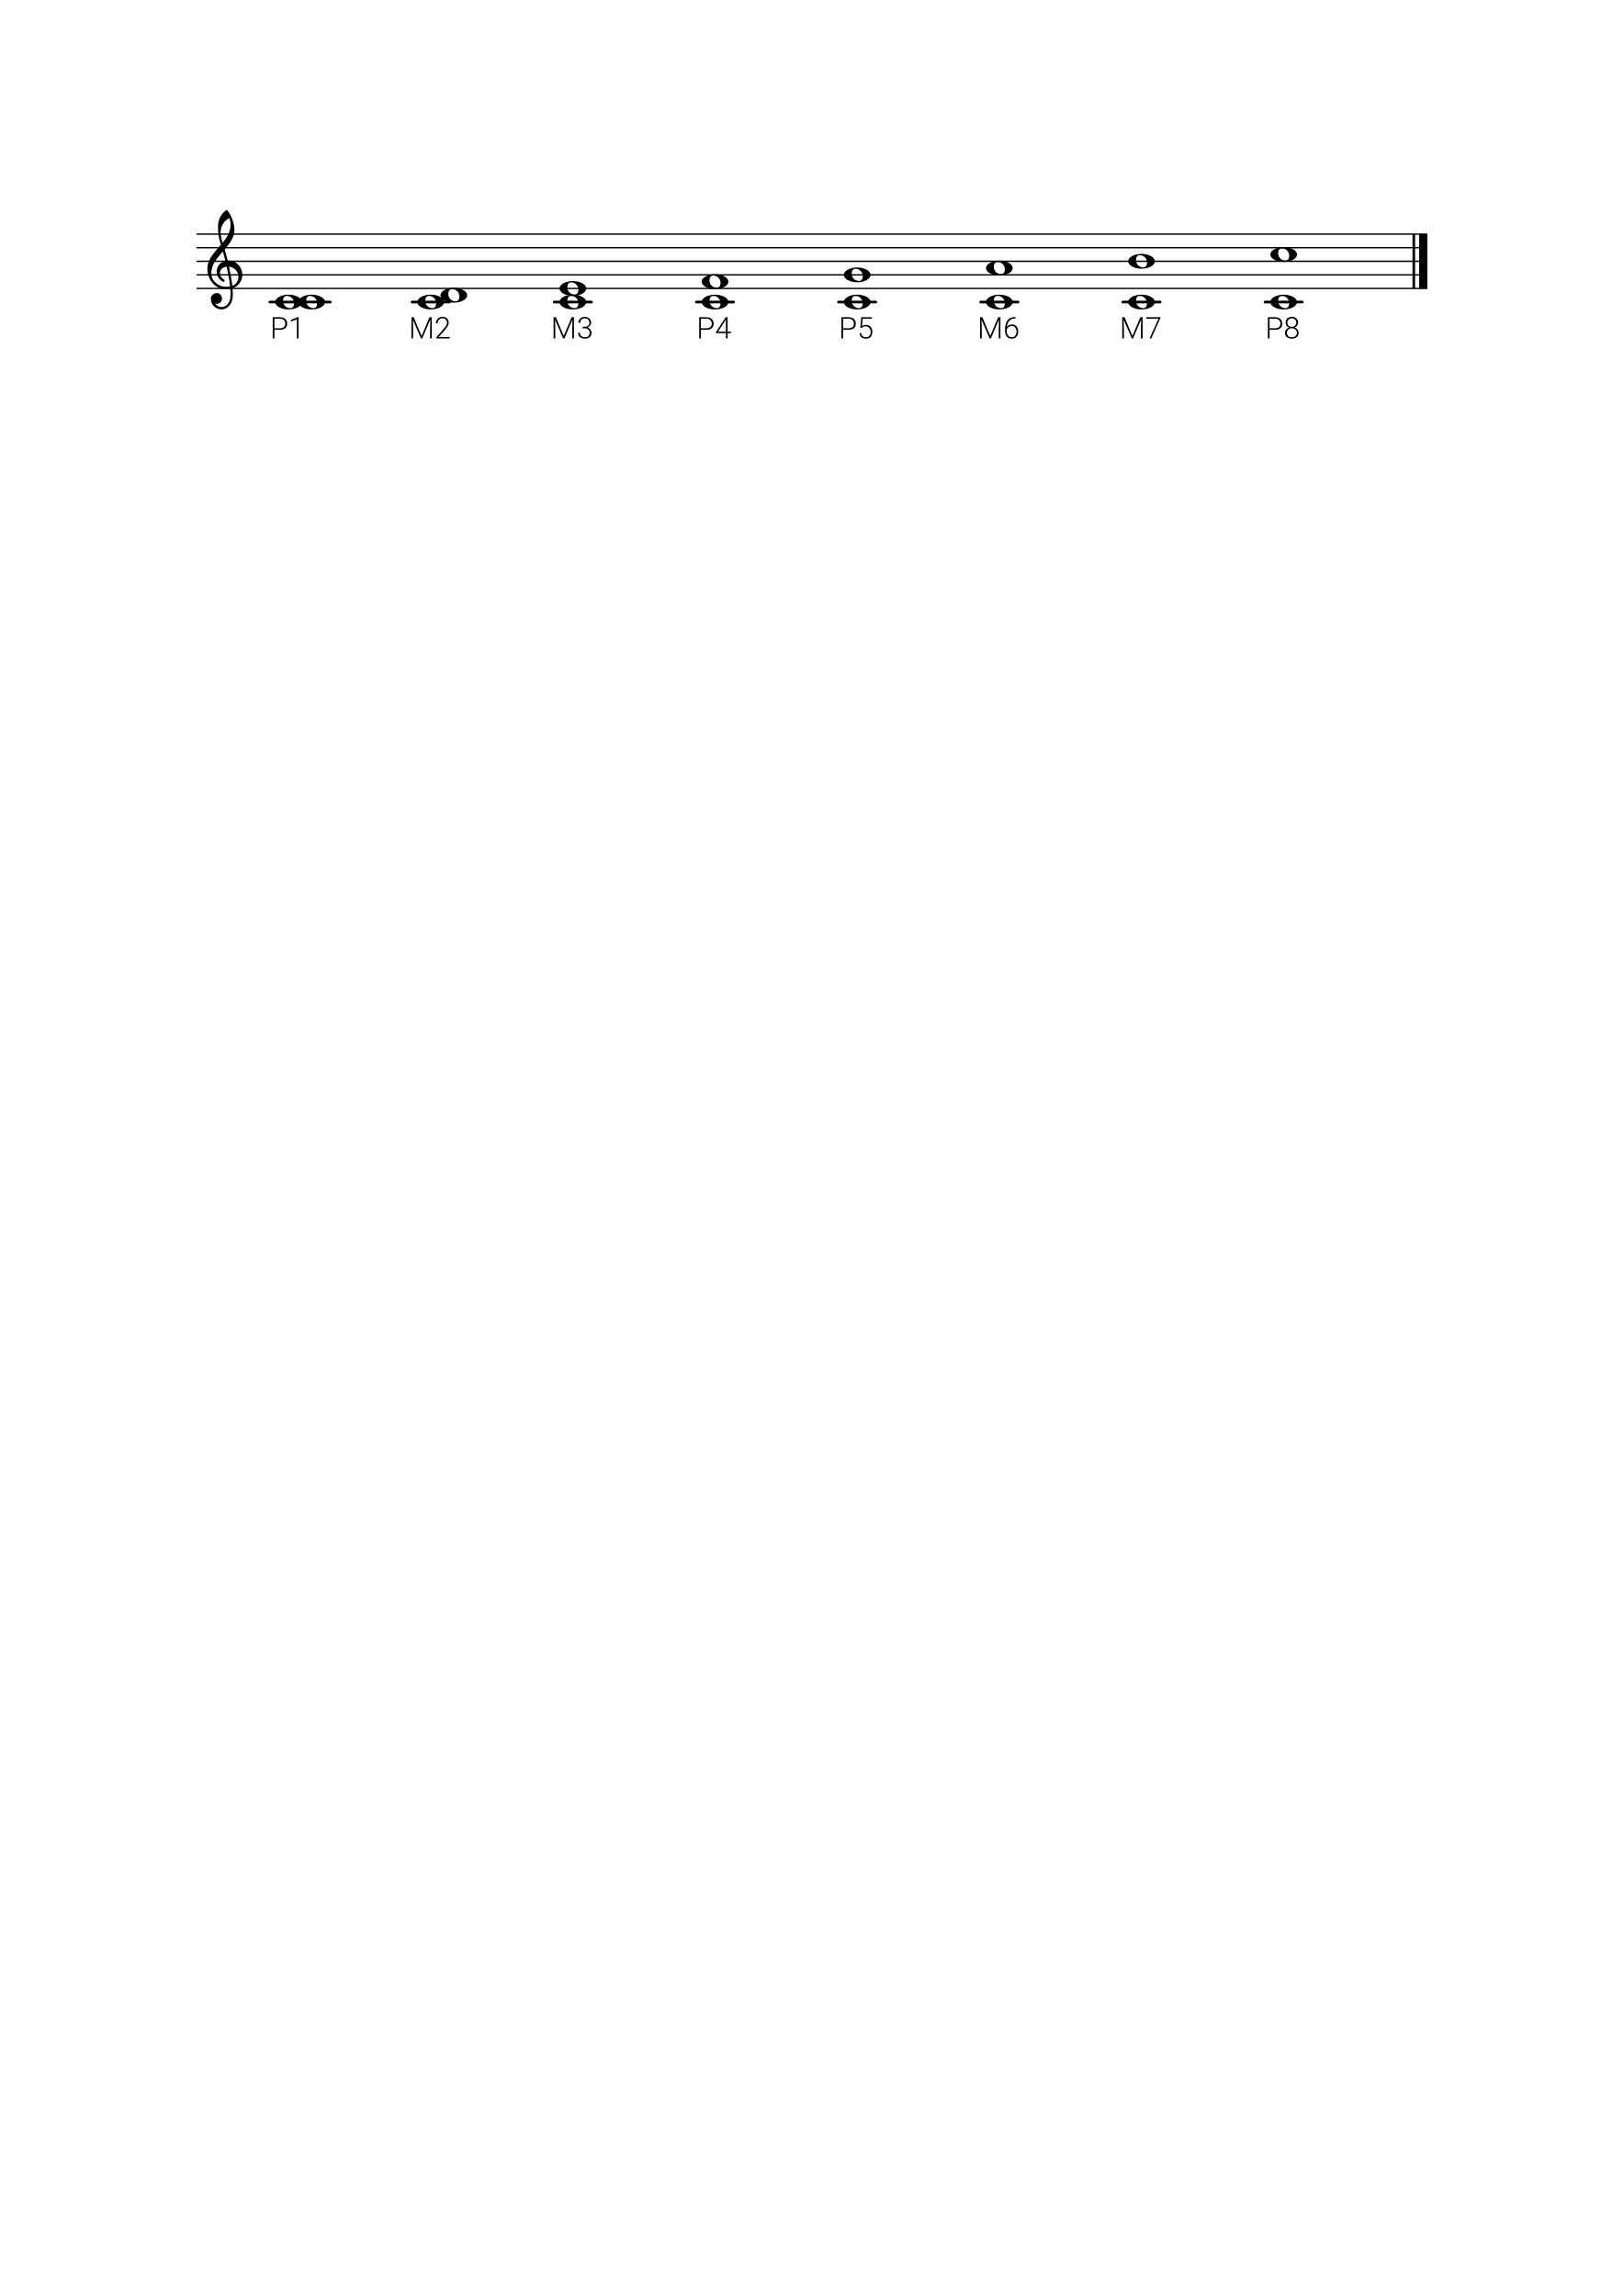
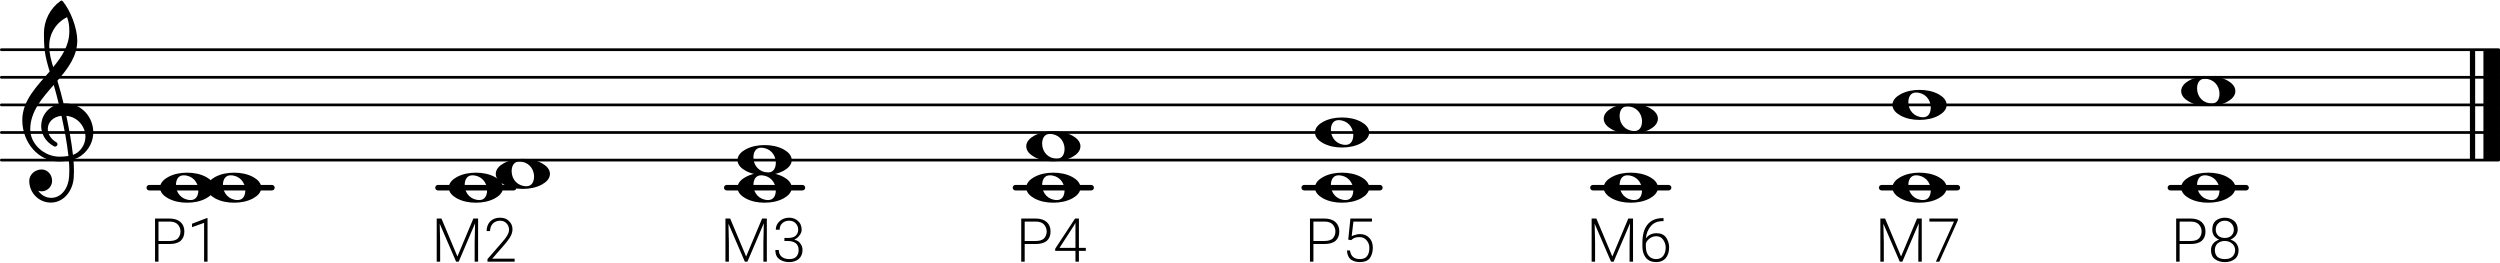
- <svg xmlns="http://www.w3.org/2000/svg" xmlns:xlink="http://www.w3.org/1999/xlink" version="1.2" width="210.00mm" height="297.00mm" viewBox="0 -0 119.502 169.009">
+ <svg xmlns="http://www.w3.org/2000/svg" version="1.2" width="159.20mm" height="16.73mm" viewBox="14.454 15.433 90.594 9.518">
  <style type="text/css">

tspan { white-space: pre; }

</style>
  <g transform="translate(14.454, 21.233)">
    <line stroke-linejoin="round" stroke-linecap="round" stroke-width="0.1" stroke="currentColor" x1="0.05" y1="0" x2="90.544" y2="0" />
  </g>
  <g transform="translate(14.454, 20.233)">
    <line stroke-linejoin="round" stroke-linecap="round" stroke-width="0.1" stroke="currentColor" x1="0.05" y1="0" x2="90.544" y2="0" />
  </g>
  <g transform="translate(14.454, 19.233)">
    <line stroke-linejoin="round" stroke-linecap="round" stroke-width="0.1" stroke="currentColor" x1="0.05" y1="0" x2="90.544" y2="0" />
  </g>
  <g transform="translate(14.454, 18.233)">
    <line stroke-linejoin="round" stroke-linecap="round" stroke-width="0.1" stroke="currentColor" x1="0.05" y1="0" x2="90.544" y2="0" />
  </g>
  <g transform="translate(14.454, 17.233)">
    <line stroke-linejoin="round" stroke-linecap="round" stroke-width="0.1" stroke="currentColor" x1="0.05" y1="0" x2="90.544" y2="0" />
  </g>
  <g transform="translate(14.454, 22.233)">
    <rect x="78.55" y="-0.1" width="2.943" height="0.2" ry="0.1" fill="currentColor" />
  </g>
  <g transform="translate(14.454, 22.233)">
    <rect x="68.087" y="-0.1" width="2.943" height="0.2" ry="0.1" fill="currentColor" />
  </g>
  <g transform="translate(14.454, 22.233)">
    <rect x="57.624" y="-0.1" width="2.943" height="0.2" ry="0.1" fill="currentColor" />
  </g>
  <g transform="translate(14.454, 22.233)">
    <rect x="47.161" y="-0.1" width="2.943" height="0.2" ry="0.1" fill="currentColor" />
  </g>
  <g transform="translate(14.454, 22.233)">
    <rect x="36.698" y="-0.1" width="2.943" height="0.2" ry="0.1" fill="currentColor" />
  </g>
  <g transform="translate(14.454, 22.233)">
    <rect x="26.235" y="-0.1" width="2.943" height="0.2" ry="0.1" fill="currentColor" />
  </g>
  <g transform="translate(14.454, 22.233)">
    <rect x="15.772" y="-0.1" width="2.943" height="0.2" ry="0.1" fill="currentColor" />
  </g>
  <g transform="translate(14.454, 22.233)">
    <rect x="5.309" y="-0.1" width="4.645" height="0.2" ry="0.1" fill="currentColor" />
  </g>
  <g transform="translate(104.4476, 19.233)">
    <rect x="0" y="-2" width="0.6" height="4" ry="0" fill="currentColor" />
  </g>
  <g transform="translate(103.9576, 19.233)">
    <rect x="0" y="-2" width="0.19" height="4" ry="0" fill="currentColor" />
  </g>
-   <a style="color:inherit;" xlink:href="textedit://C:/Users/mfe39/Desktop/artifact/teoria-musical-resources-main/teoria-musical-resources-main/lilypond/intervals_diatonic.ly:27:35:36">
-     <g transform="translate(82.3909, 24.9141)">
-       <text font-family="Roboto Light" font-size="2.2" text-anchor="start" fill="currentColor">
-         <tspan>M7</tspan>
-       </text>
-     </g>
-   </a>
-   <a style="color:inherit;" xlink:href="textedit://C:/Users/mfe39/Desktop/artifact/teoria-musical-resources-main/teoria-musical-resources-main/lilypond/intervals_diatonic.ly:20:5:6">
-     <g transform="translate(83.0317, 19.233)">
-       <path transform="scale(0.004, -0.004)" d="M213 112c-50 0 -69 -43 -69 -88c0 -77 57 -136 134 -136c50 0 69 43 69 88c0 77 -57 136 -134 136zM491 0c0 -43 -34 -75 -72 -96c-53 -29 -114 -40 -174 -40s-120 11 -173 40c-38 21 -72 53 -72 96s34 75 72 96c53 29 113 40 173 40s121 -11 174 -40 c38 -21 72 -53 72 -96z" fill="currentColor" />
-     </g>
-   </a>
-   <a style="color:inherit;" xlink:href="textedit://C:/Users/mfe39/Desktop/artifact/teoria-musical-resources-main/teoria-musical-resources-main/lilypond/intervals_diatonic.ly:20:3:4">
-     <g transform="translate(83.0317, 22.233)">
-       <path transform="scale(0.004, -0.004)" d="M213 112c-50 0 -69 -43 -69 -88c0 -77 57 -136 134 -136c50 0 69 43 69 88c0 77 -57 136 -134 136zM491 0c0 -43 -34 -75 -72 -96c-53 -29 -114 -40 -174 -40s-120 11 -173 40c-38 21 -72 53 -72 96s34 75 72 96c53 29 113 40 173 40s121 -11 174 -40 c38 -21 72 -53 72 -96z" fill="currentColor" />
-     </g>
-   </a>
-   <a style="color:inherit;" xlink:href="textedit://C:/Users/mfe39/Desktop/artifact/teoria-musical-resources-main/teoria-musical-resources-main/lilypond/intervals_diatonic.ly:27:30:31">
-     <g transform="translate(71.9279, 24.9141)">
-       <text font-family="Roboto Light" font-size="2.2" text-anchor="start" fill="currentColor">
-         <tspan>M6</tspan>
-       </text>
-     </g>
-   </a>
-   <a style="color:inherit;" xlink:href="textedit://C:/Users/mfe39/Desktop/artifact/teoria-musical-resources-main/teoria-musical-resources-main/lilypond/intervals_diatonic.ly:19:5:6">
-     <g transform="translate(72.5687, 19.733)">
-       <path transform="scale(0.004, -0.004)" d="M213 112c-50 0 -69 -43 -69 -88c0 -77 57 -136 134 -136c50 0 69 43 69 88c0 77 -57 136 -134 136zM491 0c0 -43 -34 -75 -72 -96c-53 -29 -114 -40 -174 -40s-120 11 -173 40c-38 21 -72 53 -72 96s34 75 72 96c53 29 113 40 173 40s121 -11 174 -40 c38 -21 72 -53 72 -96z" fill="currentColor" />
-     </g>
-   </a>
-   <a style="color:inherit;" xlink:href="textedit://C:/Users/mfe39/Desktop/artifact/teoria-musical-resources-main/teoria-musical-resources-main/lilypond/intervals_diatonic.ly:19:3:4">
-     <g transform="translate(72.5687, 22.233)">
-       <path transform="scale(0.004, -0.004)" d="M213 112c-50 0 -69 -43 -69 -88c0 -77 57 -136 134 -136c50 0 69 43 69 88c0 77 -57 136 -134 136zM491 0c0 -43 -34 -75 -72 -96c-53 -29 -114 -40 -174 -40s-120 11 -173 40c-38 21 -72 53 -72 96s34 75 72 96c53 29 113 40 173 40s121 -11 174 -40 c38 -21 72 -53 72 -96z" fill="currentColor" />
-     </g>
-   </a>
-   <a style="color:inherit;" xlink:href="textedit://C:/Users/mfe39/Desktop/artifact/teoria-musical-resources-main/teoria-musical-resources-main/lilypond/intervals_diatonic.ly:27:25:26">
-     <g transform="translate(61.7211, 24.9141)">
-       <text font-family="Roboto Light" font-size="2.2" text-anchor="start" fill="currentColor">
-         <tspan>P5</tspan>
-       </text>
-     </g>
-   </a>
-   <a style="color:inherit;" xlink:href="textedit://C:/Users/mfe39/Desktop/artifact/teoria-musical-resources-main/teoria-musical-resources-main/lilypond/intervals_diatonic.ly:18:5:6">
-     <g transform="translate(62.1058, 20.233)">
-       <path transform="scale(0.004, -0.004)" d="M213 112c-50 0 -69 -43 -69 -88c0 -77 57 -136 134 -136c50 0 69 43 69 88c0 77 -57 136 -134 136zM491 0c0 -43 -34 -75 -72 -96c-53 -29 -114 -40 -174 -40s-120 11 -173 40c-38 21 -72 53 -72 96s34 75 72 96c53 29 113 40 173 40s121 -11 174 -40 c38 -21 72 -53 72 -96z" fill="currentColor" />
-     </g>
-   </a>
-   <a style="color:inherit;" xlink:href="textedit://C:/Users/mfe39/Desktop/artifact/teoria-musical-resources-main/teoria-musical-resources-main/lilypond/intervals_diatonic.ly:18:3:4">
-     <g transform="translate(62.1058, 22.233)">
-       <path transform="scale(0.004, -0.004)" d="M213 112c-50 0 -69 -43 -69 -88c0 -77 57 -136 134 -136c50 0 69 43 69 88c0 77 -57 136 -134 136zM491 0c0 -43 -34 -75 -72 -96c-53 -29 -114 -40 -174 -40s-120 11 -173 40c-38 21 -72 53 -72 96s34 75 72 96c53 29 113 40 173 40s121 -11 174 -40 c38 -21 72 -53 72 -96z" fill="currentColor" />
-     </g>
-   </a>
-   <a style="color:inherit;" xlink:href="textedit://C:/Users/mfe39/Desktop/artifact/teoria-musical-resources-main/teoria-musical-resources-main/lilypond/intervals_diatonic.ly:21:3:4">
-     <g transform="translate(93.4946, 22.233)">
-       <path transform="scale(0.004, -0.004)" d="M213 112c-50 0 -69 -43 -69 -88c0 -77 57 -136 134 -136c50 0 69 43 69 88c0 77 -57 136 -134 136zM491 0c0 -43 -34 -75 -72 -96c-53 -29 -114 -40 -174 -40s-120 11 -173 40c-38 21 -72 53 -72 96s34 75 72 96c53 29 113 40 173 40s121 -11 174 -40 c38 -21 72 -53 72 -96z" fill="currentColor" />
-     </g>
-   </a>
-   <a style="color:inherit;" xlink:href="textedit://C:/Users/mfe39/Desktop/artifact/teoria-musical-resources-main/teoria-musical-resources-main/lilypond/intervals_diatonic.ly:27:40:41">
-     <g transform="translate(93.1099, 24.9141)">
-       <text font-family="Roboto Light" font-size="2.2" text-anchor="start" fill="currentColor">
-         <tspan>P8</tspan>
-       </text>
-     </g>
-   </a>
-   <a style="color:inherit;" xlink:href="textedit://C:/Users/mfe39/Desktop/artifact/teoria-musical-resources-main/teoria-musical-resources-main/lilypond/intervals_diatonic.ly:21:5:6">
-     <g transform="translate(93.4946, 18.733)">
-       <path transform="scale(0.004, -0.004)" d="M213 112c-50 0 -69 -43 -69 -88c0 -77 57 -136 134 -136c50 0 69 43 69 88c0 77 -57 136 -134 136zM491 0c0 -43 -34 -75 -72 -96c-53 -29 -114 -40 -174 -40s-120 11 -173 40c-38 21 -72 53 -72 96s34 75 72 96c53 29 113 40 173 40s121 -11 174 -40 c38 -21 72 -53 72 -96z" fill="currentColor" />
-     </g>
-   </a>
-   <a style="color:inherit;" xlink:href="textedit://C:/Users/mfe39/Desktop/artifact/teoria-musical-resources-main/teoria-musical-resources-main/lilypond/intervals_diatonic.ly:15:5:6">
-     <g transform="translate(32.4189, 21.733)">
-       <path transform="scale(0.004, -0.004)" d="M213 112c-50 0 -69 -43 -69 -88c0 -77 57 -136 134 -136c50 0 69 43 69 88c0 77 -57 136 -134 136zM491 0c0 -43 -34 -75 -72 -96c-53 -29 -114 -40 -174 -40s-120 11 -173 40c-38 21 -72 53 -72 96s34 75 72 96c53 29 113 40 173 40s121 -11 174 -40 c38 -21 72 -53 72 -96z" fill="currentColor" />
-     </g>
-   </a>
-   <a style="color:inherit;" xlink:href="textedit://C:/Users/mfe39/Desktop/artifact/teoria-musical-resources-main/teoria-musical-resources-main/lilypond/intervals_diatonic.ly:15:3:4">
-     <g transform="translate(30.7169, 22.233)">
-       <path transform="scale(0.004, -0.004)" d="M213 112c-50 0 -69 -43 -69 -88c0 -77 57 -136 134 -136c50 0 69 43 69 88c0 77 -57 136 -134 136zM491 0c0 -43 -34 -75 -72 -96c-53 -29 -114 -40 -174 -40s-120 11 -173 40c-38 21 -72 53 -72 96s34 75 72 96c53 29 113 40 173 40s121 -11 174 -40 c38 -21 72 -53 72 -96z" fill="currentColor" />
-     </g>
-   </a>
-   <a style="color:inherit;" xlink:href="textedit://C:/Users/mfe39/Desktop/artifact/teoria-musical-resources-main/teoria-musical-resources-main/lilypond/intervals_diatonic.ly:27:10:11">
-     <g transform="translate(30.0761, 24.9141)">
-       <text font-family="Roboto Light" font-size="2.2" text-anchor="start" fill="currentColor">
-         <tspan>M2</tspan>
-       </text>
-     </g>
-   </a>
-   <a style="color:inherit;" xlink:href="textedit://C:/Users/mfe39/Desktop/artifact/teoria-musical-resources-main/teoria-musical-resources-main/lilypond/intervals_diatonic.ly:27:5:6">
-     <g transform="translate(19.8693, 24.9141)">
-       <text font-family="Roboto Light" font-size="2.2" text-anchor="start" fill="currentColor">
-         <tspan>P1</tspan>
-       </text>
-     </g>
-   </a>
-   <a style="color:inherit;" xlink:href="textedit://C:/Users/mfe39/Desktop/artifact/teoria-musical-resources-main/teoria-musical-resources-main/lilypond/intervals_diatonic.ly:8:2:3">
- </a>
+   <g transform="translate(82.3909, 24.9141)">
+     <text font-family="Roboto Light" font-size="2.2" text-anchor="start" fill="currentColor">
+       <tspan>M7</tspan>
+     </text>
+   </g>
+   <g transform="translate(83.0317, 19.233)">
+     <path transform="scale(0.004, -0.004)" d="M213 112c-50 0 -69 -43 -69 -88c0 -77 57 -136 134 -136c50 0 69 43 69 88c0 77 -57 136 -134 136zM491 0c0 -43 -34 -75 -72 -96c-53 -29 -114 -40 -174 -40s-120 11 -173 40c-38 21 -72 53 -72 96s34 75 72 96c53 29 113 40 173 40s121 -11 174 -40 c38 -21 72 -53 72 -96z" fill="currentColor" />
+   </g>
+   <g transform="translate(83.0317, 22.233)">
+     <path transform="scale(0.004, -0.004)" d="M213 112c-50 0 -69 -43 -69 -88c0 -77 57 -136 134 -136c50 0 69 43 69 88c0 77 -57 136 -134 136zM491 0c0 -43 -34 -75 -72 -96c-53 -29 -114 -40 -174 -40s-120 11 -173 40c-38 21 -72 53 -72 96s34 75 72 96c53 29 113 40 173 40s121 -11 174 -40 c38 -21 72 -53 72 -96z" fill="currentColor" />
+   </g>
+   <g transform="translate(71.9279, 24.9141)">
+     <text font-family="Roboto Light" font-size="2.2" text-anchor="start" fill="currentColor">
+       <tspan>M6</tspan>
+     </text>
+   </g>
+   <g transform="translate(72.5687, 19.733)">
+     <path transform="scale(0.004, -0.004)" d="M213 112c-50 0 -69 -43 -69 -88c0 -77 57 -136 134 -136c50 0 69 43 69 88c0 77 -57 136 -134 136zM491 0c0 -43 -34 -75 -72 -96c-53 -29 -114 -40 -174 -40s-120 11 -173 40c-38 21 -72 53 -72 96s34 75 72 96c53 29 113 40 173 40s121 -11 174 -40 c38 -21 72 -53 72 -96z" fill="currentColor" />
+   </g>
+   <g transform="translate(72.5687, 22.233)">
+     <path transform="scale(0.004, -0.004)" d="M213 112c-50 0 -69 -43 -69 -88c0 -77 57 -136 134 -136c50 0 69 43 69 88c0 77 -57 136 -134 136zM491 0c0 -43 -34 -75 -72 -96c-53 -29 -114 -40 -174 -40s-120 11 -173 40c-38 21 -72 53 -72 96s34 75 72 96c53 29 113 40 173 40s121 -11 174 -40 c38 -21 72 -53 72 -96z" fill="currentColor" />
+   </g>
+   <g transform="translate(61.7211, 24.9141)">
+     <text font-family="Roboto Light" font-size="2.2" text-anchor="start" fill="currentColor">
+       <tspan>P5</tspan>
+     </text>
+   </g>
+   <g transform="translate(62.1058, 20.233)">
+     <path transform="scale(0.004, -0.004)" d="M213 112c-50 0 -69 -43 -69 -88c0 -77 57 -136 134 -136c50 0 69 43 69 88c0 77 -57 136 -134 136zM491 0c0 -43 -34 -75 -72 -96c-53 -29 -114 -40 -174 -40s-120 11 -173 40c-38 21 -72 53 -72 96s34 75 72 96c53 29 113 40 173 40s121 -11 174 -40 c38 -21 72 -53 72 -96z" fill="currentColor" />
+   </g>
+   <g transform="translate(62.1058, 22.233)">
+     <path transform="scale(0.004, -0.004)" d="M213 112c-50 0 -69 -43 -69 -88c0 -77 57 -136 134 -136c50 0 69 43 69 88c0 77 -57 136 -134 136zM491 0c0 -43 -34 -75 -72 -96c-53 -29 -114 -40 -174 -40s-120 11 -173 40c-38 21 -72 53 -72 96s34 75 72 96c53 29 113 40 173 40s121 -11 174 -40 c38 -21 72 -53 72 -96z" fill="currentColor" />
+   </g>
+   <g transform="translate(93.4946, 22.233)">
+     <path transform="scale(0.004, -0.004)" d="M213 112c-50 0 -69 -43 -69 -88c0 -77 57 -136 134 -136c50 0 69 43 69 88c0 77 -57 136 -134 136zM491 0c0 -43 -34 -75 -72 -96c-53 -29 -114 -40 -174 -40s-120 11 -173 40c-38 21 -72 53 -72 96s34 75 72 96c53 29 113 40 173 40s121 -11 174 -40 c38 -21 72 -53 72 -96z" fill="currentColor" />
+   </g>
+   <g transform="translate(93.1099, 24.9141)">
+     <text font-family="Roboto Light" font-size="2.2" text-anchor="start" fill="currentColor">
+       <tspan>P8</tspan>
+     </text>
+   </g>
+   <g transform="translate(93.4946, 18.733)">
+     <path transform="scale(0.004, -0.004)" d="M213 112c-50 0 -69 -43 -69 -88c0 -77 57 -136 134 -136c50 0 69 43 69 88c0 77 -57 136 -134 136zM491 0c0 -43 -34 -75 -72 -96c-53 -29 -114 -40 -174 -40s-120 11 -173 40c-38 21 -72 53 -72 96s34 75 72 96c53 29 113 40 173 40s121 -11 174 -40 c38 -21 72 -53 72 -96z" fill="currentColor" />
+   </g>
+   <g transform="translate(32.4189, 21.733)">
+     <path transform="scale(0.004, -0.004)" d="M213 112c-50 0 -69 -43 -69 -88c0 -77 57 -136 134 -136c50 0 69 43 69 88c0 77 -57 136 -134 136zM491 0c0 -43 -34 -75 -72 -96c-53 -29 -114 -40 -174 -40s-120 11 -173 40c-38 21 -72 53 -72 96s34 75 72 96c53 29 113 40 173 40s121 -11 174 -40 c38 -21 72 -53 72 -96z" fill="currentColor" />
+   </g>
+   <g transform="translate(30.7169, 22.233)">
+     <path transform="scale(0.004, -0.004)" d="M213 112c-50 0 -69 -43 -69 -88c0 -77 57 -136 134 -136c50 0 69 43 69 88c0 77 -57 136 -134 136zM491 0c0 -43 -34 -75 -72 -96c-53 -29 -114 -40 -174 -40s-120 11 -173 40c-38 21 -72 53 -72 96s34 75 72 96c53 29 113 40 173 40s121 -11 174 -40 c38 -21 72 -53 72 -96z" fill="currentColor" />
+   </g>
+   <g transform="translate(30.0761, 24.9141)">
+     <text font-family="Roboto Light" font-size="2.2" text-anchor="start" fill="currentColor">
+       <tspan>M2</tspan>
+     </text>
+   </g>
+   <g transform="translate(19.8693, 24.9141)">
+     <text font-family="Roboto Light" font-size="2.2" text-anchor="start" fill="currentColor">
+       <tspan>P1</tspan>
+     </text>
+   </g>
  <g transform="translate(15.254, 20.233)">
    <path transform="scale(0.004, -0.004)" d="M266 -635h-6c-108 0 -195 88 -195 197c0 58 53 103 112 103c54 0 95 -47 95 -103c0 -52 -43 -95 -95 -95c-11 0 -21 2 -31 6c26 -39 68 -65 117 -65h4zM461 -203c68 24 113 95 113 164c0 90 -66 179 -173 190c24 -116 46 -231 60 -354zM74 28c0 -135 129 -247 264 -247 c28 0 55 2 82 6c-14 127 -37 245 -63 364c-79 -8 -124 -61 -124 -119c0 -44 25 -91 81 -123c5 -5 7 -10 7 -15c0 -11 -10 -22 -22 -22c-3 0 -6 1 -9 2c-80 43 -117 115 -117 185c0 88 58 174 160 197c-14 58 -29 117 -46 175c-107 -121 -213 -243 -213 -403zM335 -262 c-188 0 -333 172 -333 374c0 177 131 306 248 441c-19 62 -37 125 -45 190c-6 52 -7 104 -7 156c0 115 55 224 149 292c6 5 14 5 20 0c71 -84 133 -245 133 -358c0 -143 -86 -255 -180 -364c21 -68 39 -138 56 -207c4 0 9 1 13 1c155 0 256 -128 256 -261 c0 -76 -33 -154 -107 -210c-22 -17 -47 -28 -73 -36c3 -35 5 -70 5 -105c0 -19 -1 -39 -2 -58c-7 -119 -88 -225 -202 -228l1 43c93 2 153 92 159 191c1 18 2 37 2 55c0 31 -1 61 -4 92c-29 -5 -58 -8 -89 -8zM428 916c0 55 -4 79 -20 129c-99 -48 -162 -149 -162 -259 c0 -74 18 -133 36 -194c80 97 146 198 146 324z" fill="currentColor" />
  </g>
-   <a style="color:inherit;" xlink:href="textedit://C:/Users/mfe39/Desktop/artifact/teoria-musical-resources-main/teoria-musical-resources-main/lilypond/intervals_diatonic.ly:14:5:6">
-     <g transform="translate(21.956, 22.233)">
-       <path transform="scale(0.004, -0.004)" d="M213 112c-50 0 -69 -43 -69 -88c0 -77 57 -136 134 -136c50 0 69 43 69 88c0 77 -57 136 -134 136zM491 0c0 -43 -34 -75 -72 -96c-53 -29 -114 -40 -174 -40s-120 11 -173 40c-38 21 -72 53 -72 96s34 75 72 96c53 29 113 40 173 40s121 -11 174 -40 c38 -21 72 -53 72 -96z" fill="currentColor" />
-     </g>
-   </a>
-   <a style="color:inherit;" xlink:href="textedit://C:/Users/mfe39/Desktop/artifact/teoria-musical-resources-main/teoria-musical-resources-main/lilypond/intervals_diatonic.ly:14:3:4">
-     <g transform="translate(20.254, 22.233)">
-       <path transform="scale(0.004, -0.004)" d="M213 112c-50 0 -69 -43 -69 -88c0 -77 57 -136 134 -136c50 0 69 43 69 88c0 77 -57 136 -134 136zM491 0c0 -43 -34 -75 -72 -96c-53 -29 -114 -40 -174 -40s-120 11 -173 40c-38 21 -72 53 -72 96s34 75 72 96c53 29 113 40 173 40s121 -11 174 -40 c38 -21 72 -53 72 -96z" fill="currentColor" />
-     </g>
-   </a>
-   <a style="color:inherit;" xlink:href="textedit://C:/Users/mfe39/Desktop/artifact/teoria-musical-resources-main/teoria-musical-resources-main/lilypond/intervals_diatonic.ly:27:20:21">
-     <g transform="translate(51.2581, 24.9141)">
-       <text font-family="Roboto Light" font-size="2.2" text-anchor="start" fill="currentColor">
-         <tspan>P4</tspan>
-       </text>
-     </g>
-   </a>
-   <a style="color:inherit;" xlink:href="textedit://C:/Users/mfe39/Desktop/artifact/teoria-musical-resources-main/teoria-musical-resources-main/lilypond/intervals_diatonic.ly:17:5:6">
-     <g transform="translate(51.6428, 20.733)">
-       <path transform="scale(0.004, -0.004)" d="M213 112c-50 0 -69 -43 -69 -88c0 -77 57 -136 134 -136c50 0 69 43 69 88c0 77 -57 136 -134 136zM491 0c0 -43 -34 -75 -72 -96c-53 -29 -114 -40 -174 -40s-120 11 -173 40c-38 21 -72 53 -72 96s34 75 72 96c53 29 113 40 173 40s121 -11 174 -40 c38 -21 72 -53 72 -96z" fill="currentColor" />
-     </g>
-   </a>
-   <a style="color:inherit;" xlink:href="textedit://C:/Users/mfe39/Desktop/artifact/teoria-musical-resources-main/teoria-musical-resources-main/lilypond/intervals_diatonic.ly:17:3:4">
-     <g transform="translate(51.6428, 22.233)">
-       <path transform="scale(0.004, -0.004)" d="M213 112c-50 0 -69 -43 -69 -88c0 -77 57 -136 134 -136c50 0 69 43 69 88c0 77 -57 136 -134 136zM491 0c0 -43 -34 -75 -72 -96c-53 -29 -114 -40 -174 -40s-120 11 -173 40c-38 21 -72 53 -72 96s34 75 72 96c53 29 113 40 173 40s121 -11 174 -40 c38 -21 72 -53 72 -96z" fill="currentColor" />
-     </g>
-   </a>
-   <a style="color:inherit;" xlink:href="textedit://C:/Users/mfe39/Desktop/artifact/teoria-musical-resources-main/teoria-musical-resources-main/lilypond/intervals_diatonic.ly:27:15:16">
-     <g transform="translate(40.5391, 24.9141)">
-       <text font-family="Roboto Light" font-size="2.2" text-anchor="start" fill="currentColor">
-         <tspan>M3</tspan>
-       </text>
-     </g>
-   </a>
-   <a style="color:inherit;" xlink:href="textedit://C:/Users/mfe39/Desktop/artifact/teoria-musical-resources-main/teoria-musical-resources-main/lilypond/intervals_diatonic.ly:16:5:6">
-     <g transform="translate(41.1799, 21.233)">
-       <path transform="scale(0.004, -0.004)" d="M213 112c-50 0 -69 -43 -69 -88c0 -77 57 -136 134 -136c50 0 69 43 69 88c0 77 -57 136 -134 136zM491 0c0 -43 -34 -75 -72 -96c-53 -29 -114 -40 -174 -40s-120 11 -173 40c-38 21 -72 53 -72 96s34 75 72 96c53 29 113 40 173 40s121 -11 174 -40 c38 -21 72 -53 72 -96z" fill="currentColor" />
-     </g>
-   </a>
-   <a style="color:inherit;" xlink:href="textedit://C:/Users/mfe39/Desktop/artifact/teoria-musical-resources-main/teoria-musical-resources-main/lilypond/intervals_diatonic.ly:16:3:4">
-     <g transform="translate(41.1799, 22.233)">
-       <path transform="scale(0.004, -0.004)" d="M213 112c-50 0 -69 -43 -69 -88c0 -77 57 -136 134 -136c50 0 69 43 69 88c0 77 -57 136 -134 136zM491 0c0 -43 -34 -75 -72 -96c-53 -29 -114 -40 -174 -40s-120 11 -173 40c-38 21 -72 53 -72 96s34 75 72 96c53 29 113 40 173 40s121 -11 174 -40 c38 -21 72 -53 72 -96z" fill="currentColor" />
-     </g>
-   </a>
+   <g transform="translate(21.956, 22.233)">
+     <path transform="scale(0.004, -0.004)" d="M213 112c-50 0 -69 -43 -69 -88c0 -77 57 -136 134 -136c50 0 69 43 69 88c0 77 -57 136 -134 136zM491 0c0 -43 -34 -75 -72 -96c-53 -29 -114 -40 -174 -40s-120 11 -173 40c-38 21 -72 53 -72 96s34 75 72 96c53 29 113 40 173 40s121 -11 174 -40 c38 -21 72 -53 72 -96z" fill="currentColor" />
+   </g>
+   <g transform="translate(20.254, 22.233)">
+     <path transform="scale(0.004, -0.004)" d="M213 112c-50 0 -69 -43 -69 -88c0 -77 57 -136 134 -136c50 0 69 43 69 88c0 77 -57 136 -134 136zM491 0c0 -43 -34 -75 -72 -96c-53 -29 -114 -40 -174 -40s-120 11 -173 40c-38 21 -72 53 -72 96s34 75 72 96c53 29 113 40 173 40s121 -11 174 -40 c38 -21 72 -53 72 -96z" fill="currentColor" />
+   </g>
+   <g transform="translate(51.2581, 24.9141)">
+     <text font-family="Roboto Light" font-size="2.2" text-anchor="start" fill="currentColor">
+       <tspan>P4</tspan>
+     </text>
+   </g>
+   <g transform="translate(51.6428, 20.733)">
+     <path transform="scale(0.004, -0.004)" d="M213 112c-50 0 -69 -43 -69 -88c0 -77 57 -136 134 -136c50 0 69 43 69 88c0 77 -57 136 -134 136zM491 0c0 -43 -34 -75 -72 -96c-53 -29 -114 -40 -174 -40s-120 11 -173 40c-38 21 -72 53 -72 96s34 75 72 96c53 29 113 40 173 40s121 -11 174 -40 c38 -21 72 -53 72 -96z" fill="currentColor" />
+   </g>
+   <g transform="translate(51.6428, 22.233)">
+     <path transform="scale(0.004, -0.004)" d="M213 112c-50 0 -69 -43 -69 -88c0 -77 57 -136 134 -136c50 0 69 43 69 88c0 77 -57 136 -134 136zM491 0c0 -43 -34 -75 -72 -96c-53 -29 -114 -40 -174 -40s-120 11 -173 40c-38 21 -72 53 -72 96s34 75 72 96c53 29 113 40 173 40s121 -11 174 -40 c38 -21 72 -53 72 -96z" fill="currentColor" />
+   </g>
+   <g transform="translate(40.5391, 24.9141)">
+     <text font-family="Roboto Light" font-size="2.2" text-anchor="start" fill="currentColor">
+       <tspan>M3</tspan>
+     </text>
+   </g>
+   <g transform="translate(41.1799, 21.233)">
+     <path transform="scale(0.004, -0.004)" d="M213 112c-50 0 -69 -43 -69 -88c0 -77 57 -136 134 -136c50 0 69 43 69 88c0 77 -57 136 -134 136zM491 0c0 -43 -34 -75 -72 -96c-53 -29 -114 -40 -174 -40s-120 11 -173 40c-38 21 -72 53 -72 96s34 75 72 96c53 29 113 40 173 40s121 -11 174 -40 c38 -21 72 -53 72 -96z" fill="currentColor" />
+   </g>
+   <g transform="translate(41.1799, 22.233)">
+     <path transform="scale(0.004, -0.004)" d="M213 112c-50 0 -69 -43 -69 -88c0 -77 57 -136 134 -136c50 0 69 43 69 88c0 77 -57 136 -134 136zM491 0c0 -43 -34 -75 -72 -96c-53 -29 -114 -40 -174 -40s-120 11 -173 40c-38 21 -72 53 -72 96s34 75 72 96c53 29 113 40 173 40s121 -11 174 -40 c38 -21 72 -53 72 -96z" fill="currentColor" />
+   </g>
</svg>
